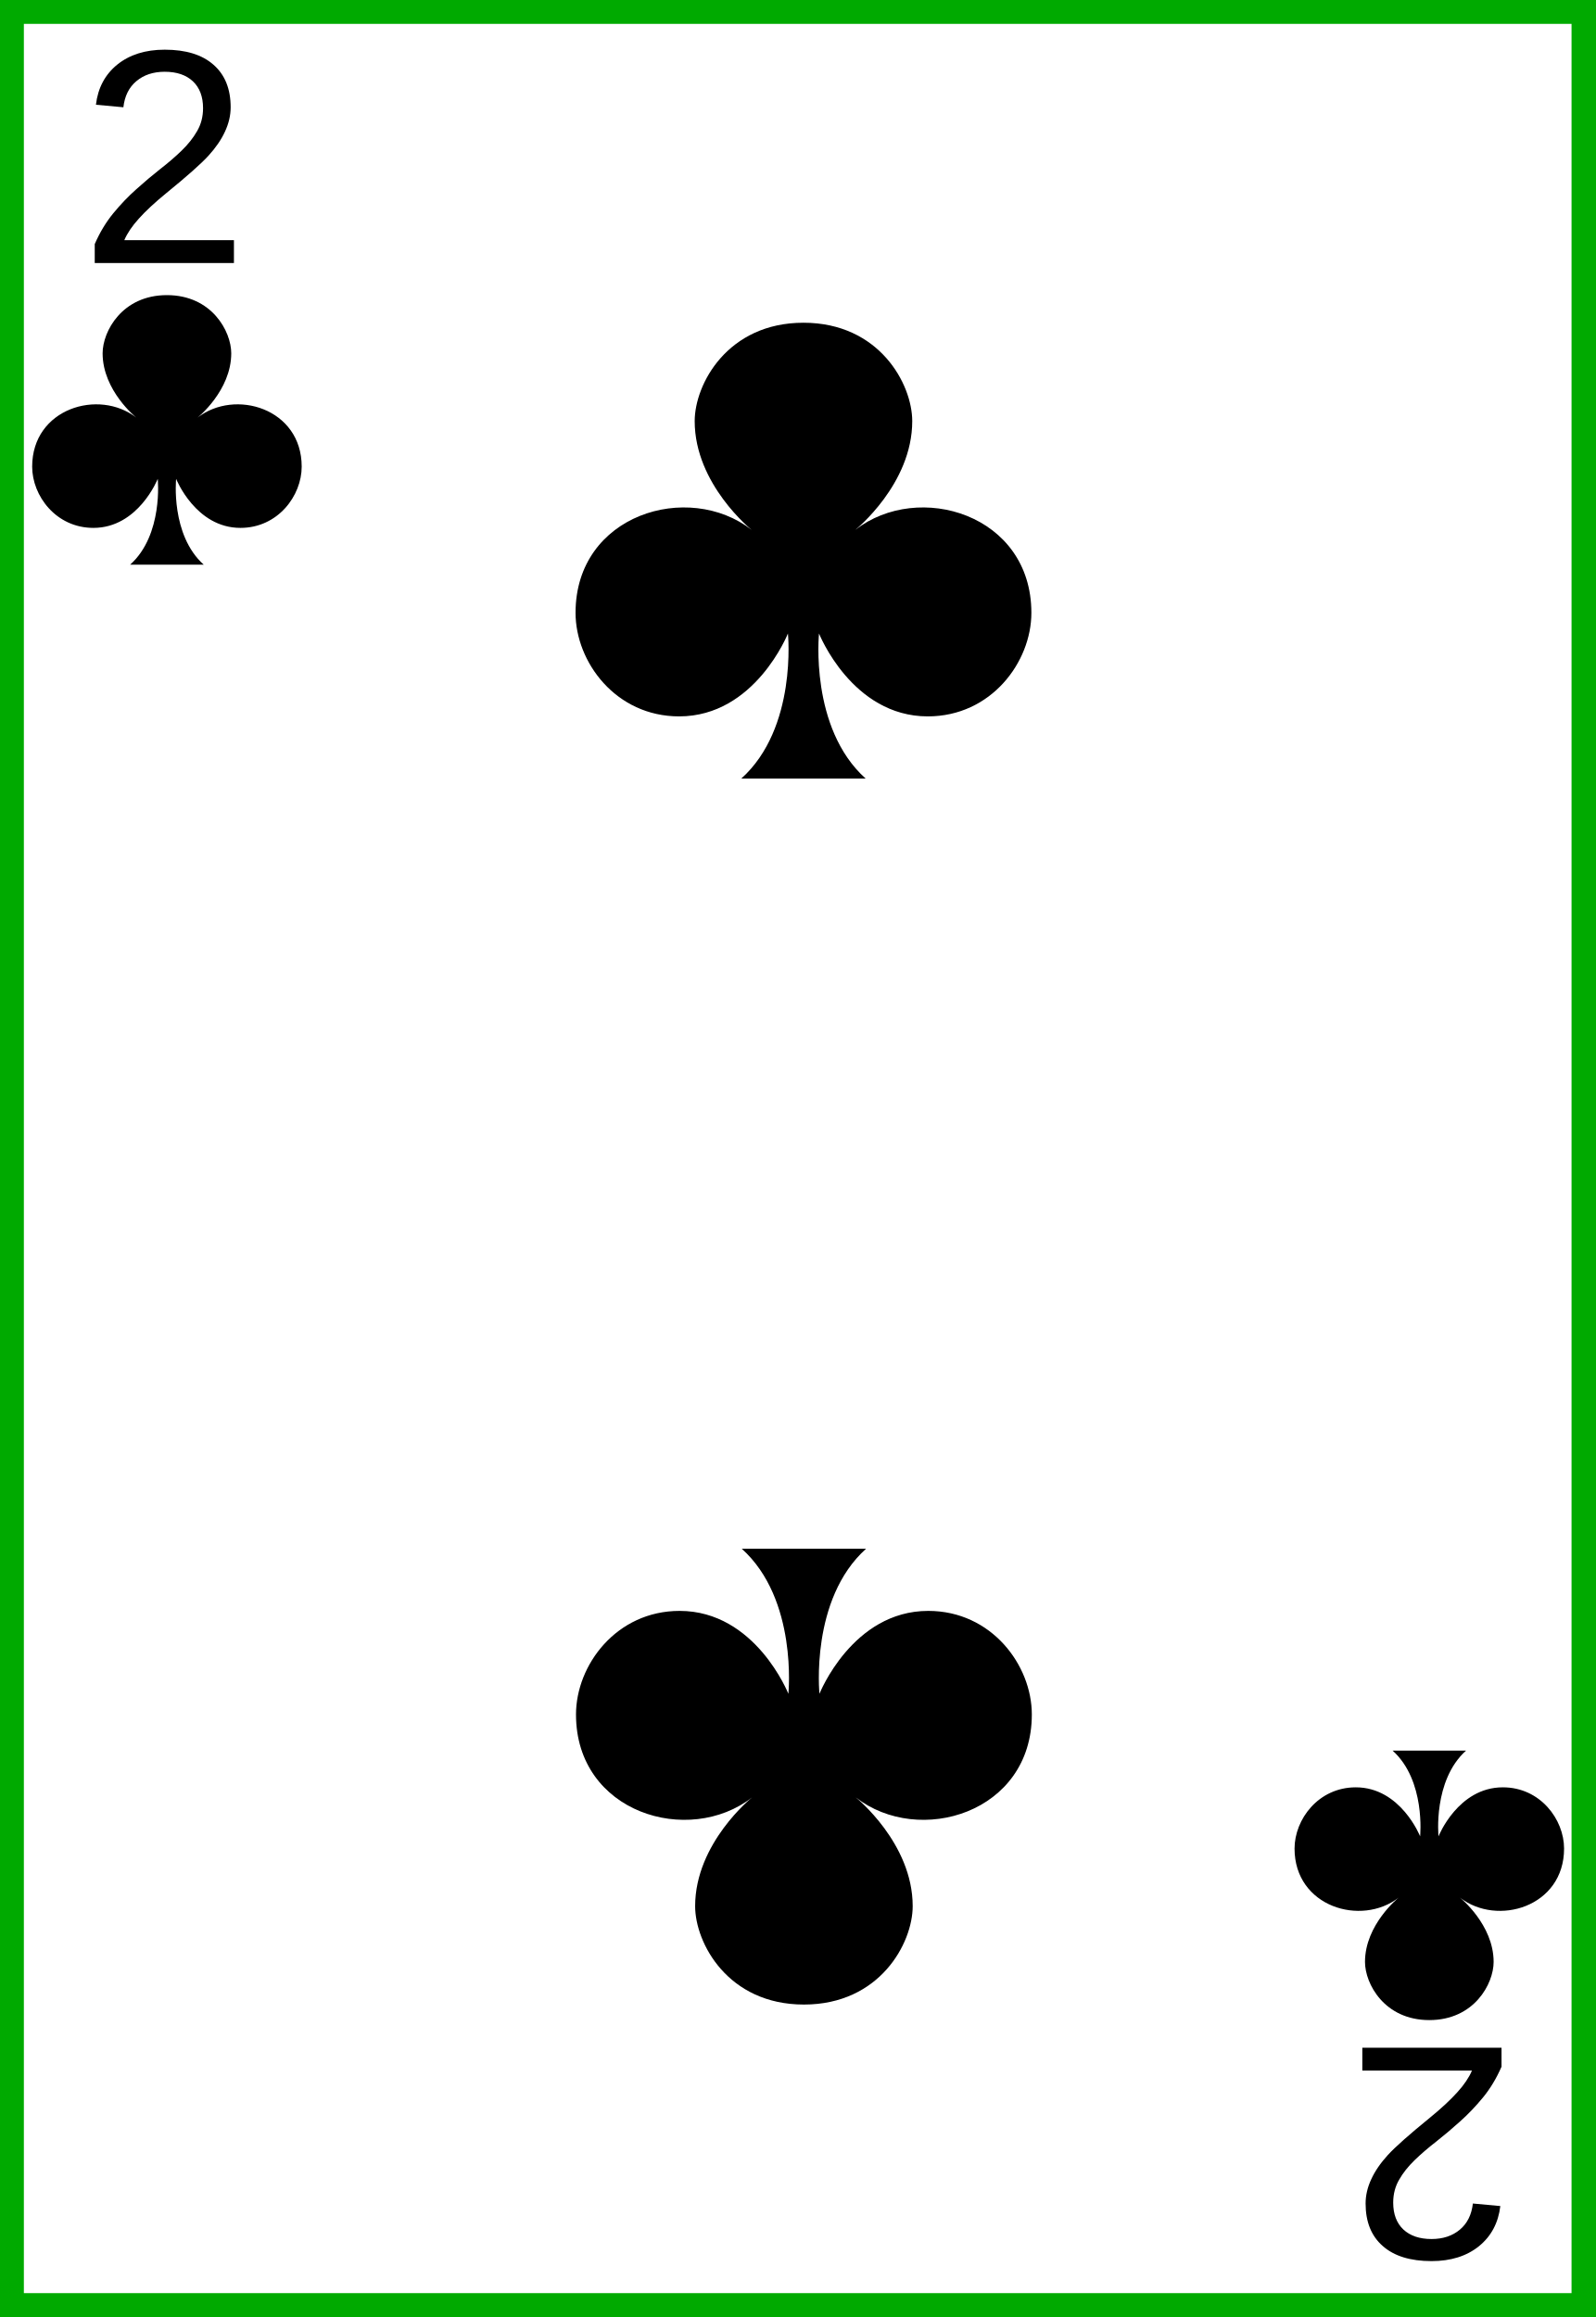
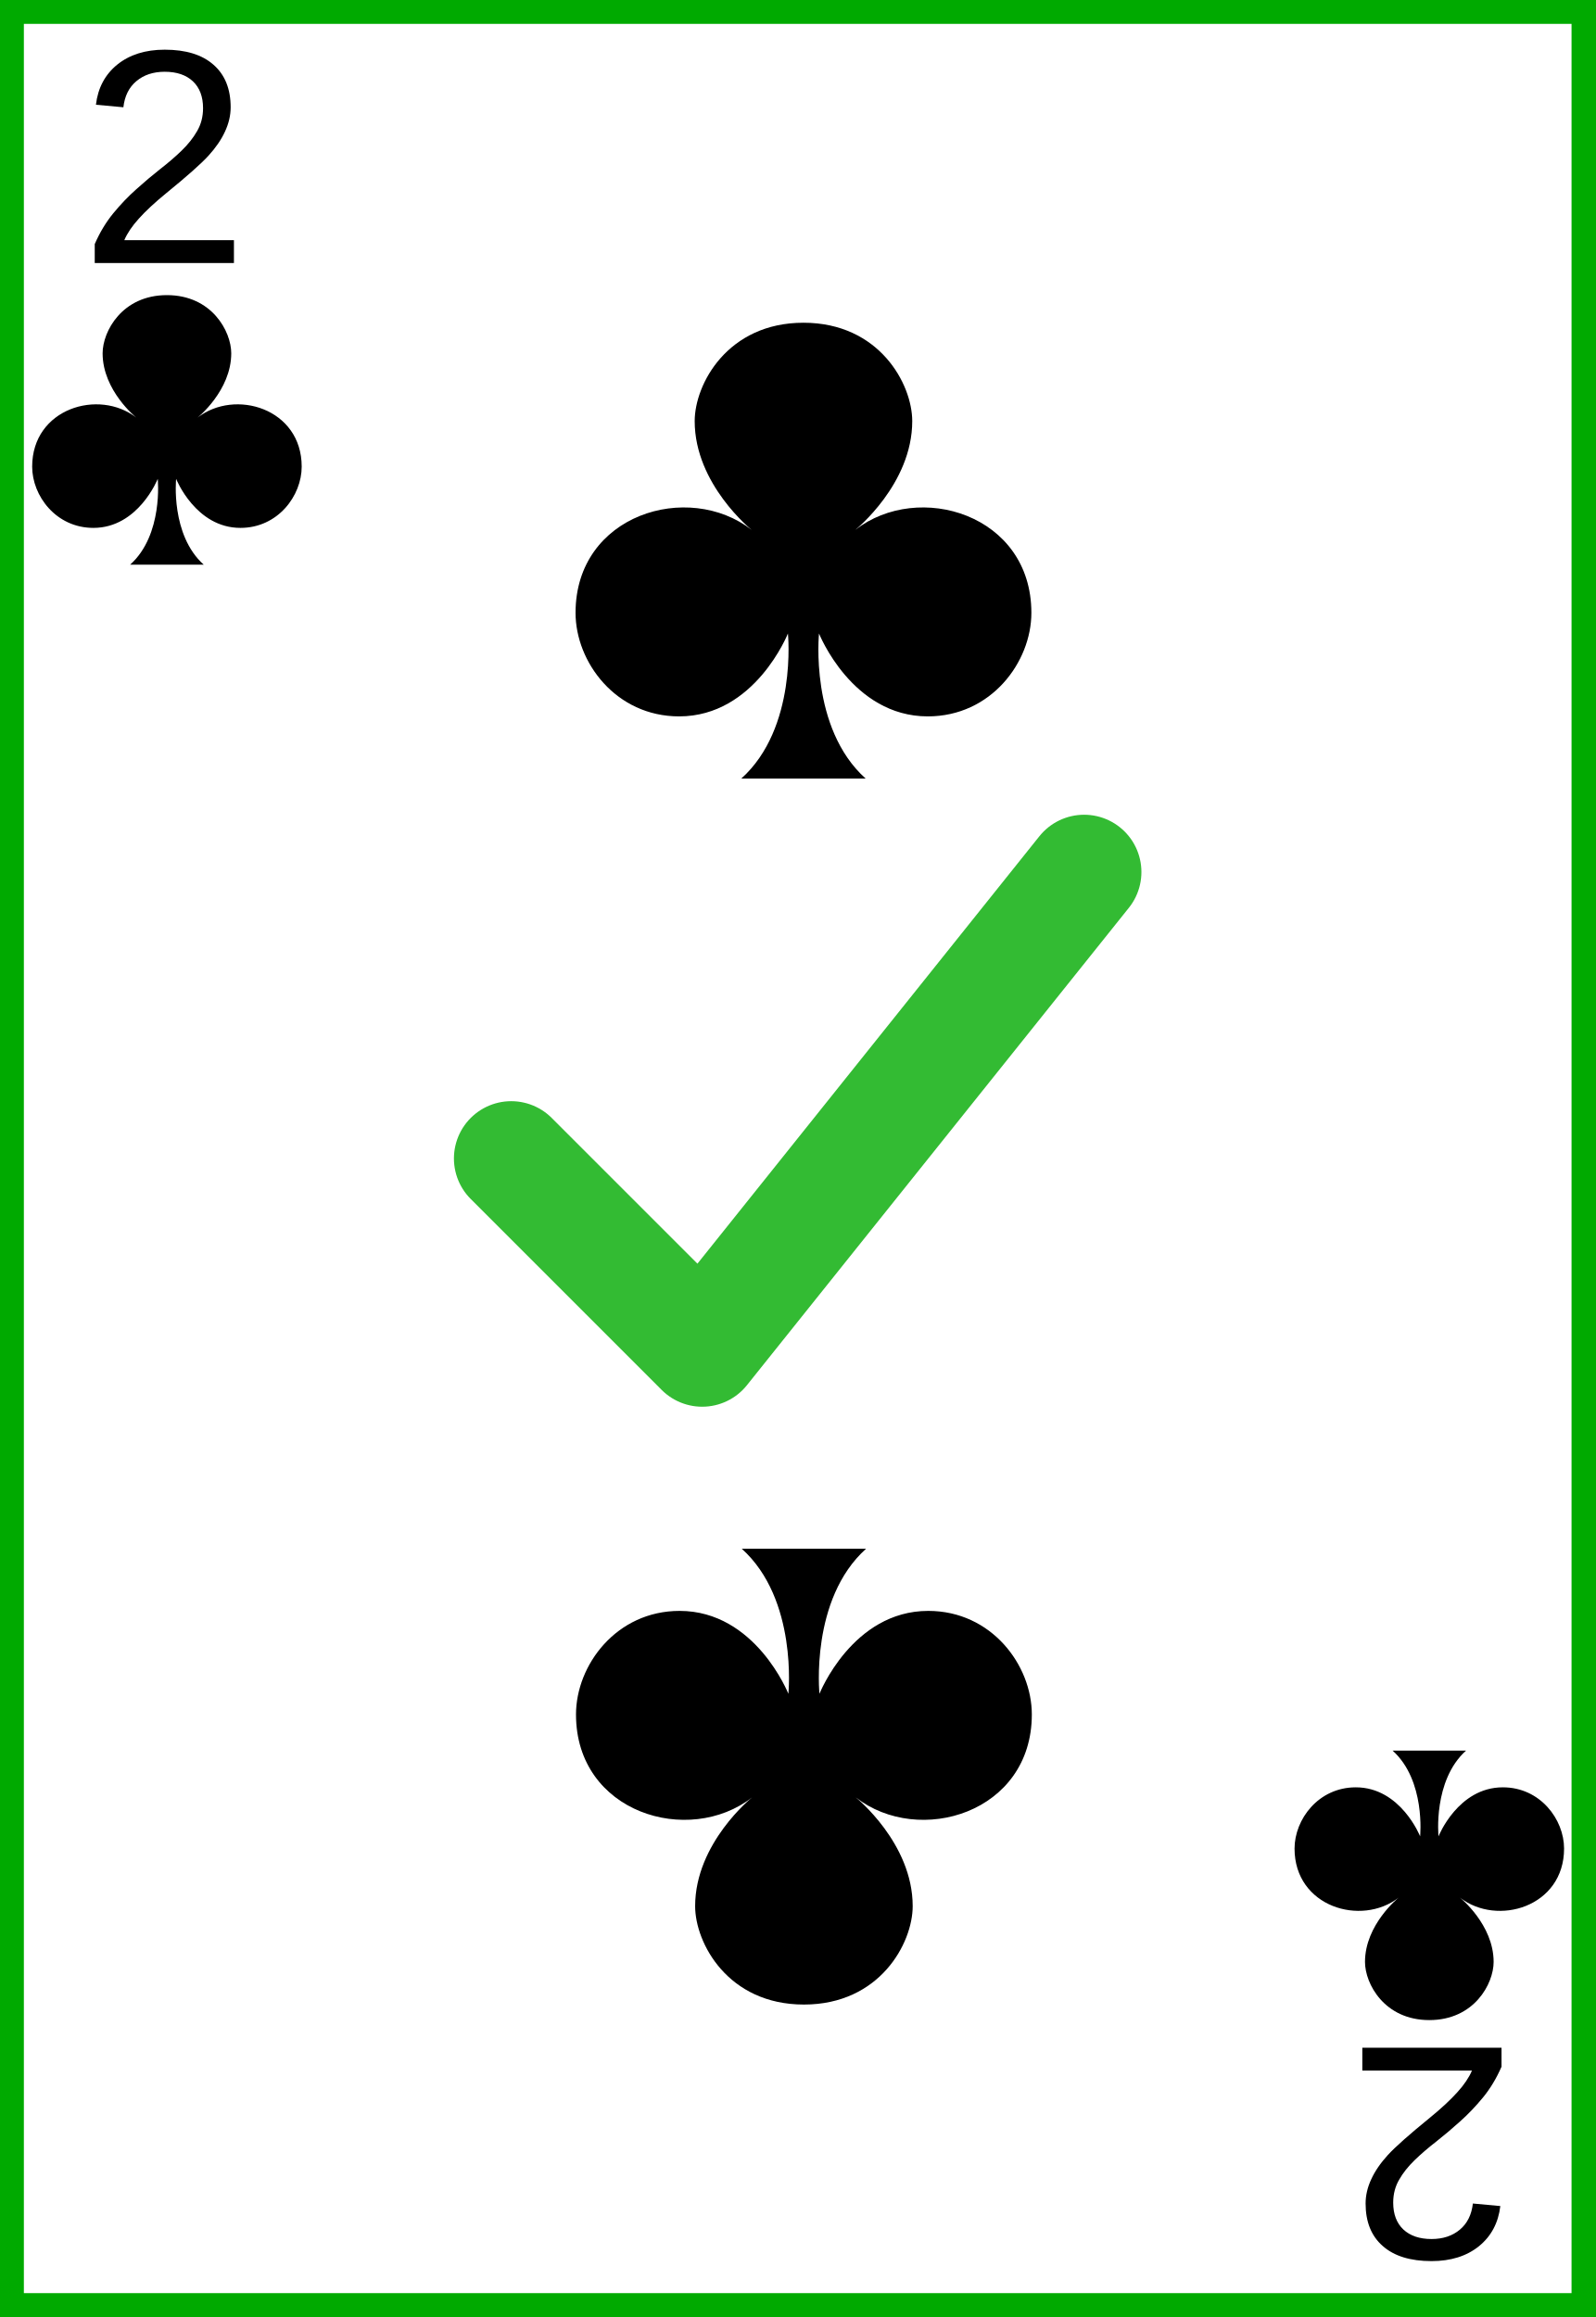
<svg xmlns="http://www.w3.org/2000/svg" xmlns:xlink="http://www.w3.org/1999/xlink" width="167.087pt" height="242.667pt" viewBox="0 0 167.087 242.667" xml:space="preserve" id="svg2" version="1.1">
  <defs id="defs41">
    <radialGradient xlink:href="#linearGradient2984" id="radialGradient3760" cx="48.231" cy="18.138" fx="48.231" fy="18.138" r="9.5" gradientUnits="userSpaceOnUse" gradientTransform="matrix(-1.560526,0.01828294,-0.02684055,-2.290953,123.9838,58.80911)" />
    <linearGradient id="linearGradient2984">
      <stop style="stop-color:#000000;stop-opacity:1;" offset="0" id="stop2986" />
      <stop style="stop-color:#000000;stop-opacity:0.656;" offset="1" id="stop2988" />
    </linearGradient>
    <radialGradient xlink:href="#linearGradient3784" id="radialGradient3792" cx="171.487" cy="511.223" fx="171.487" fy="511.223" r="81.903" gradientTransform="matrix(1.152989,-0.6739155,0.3948202,0.6754904,-233.6326,270.4008)" gradientUnits="userSpaceOnUse" />
    <linearGradient id="linearGradient3784">
      <stop style="stop-color:#ffffff;stop-opacity:0.534;" offset="0" id="stop3786" />
      <stop style="stop-color:#000000;stop-opacity:0;" offset="1" id="stop3788" />
    </linearGradient>
    <radialGradient r="81.903" fy="511.223" fx="171.487" cy="511.223" cx="171.487" gradientTransform="matrix(1.152989,-0.6739155,0.3948202,0.6754904,-233.6326,270.4008)" gradientUnits="userSpaceOnUse" id="radialGradient3855" xlink:href="#linearGradient3784-4" />
    <linearGradient id="linearGradient3784-4">
      <stop style="stop-color:#ffffff;stop-opacity:0.519;" offset="0" id="stop3786-8" />
      <stop style="stop-color:#000000;stop-opacity:0;" offset="1" id="stop3788-6" />
    </linearGradient>
    <radialGradient r="81.903" fy="461.841" fx="181.694" cy="461.841" cx="181.694" gradientTransform="matrix(1.152989,-0.6739155,0.3948202,0.6754904,-233.6326,270.4008)" gradientUnits="userSpaceOnUse" id="radialGradient3916" xlink:href="#linearGradient3784-3" />
    <linearGradient id="linearGradient3784-3">
      <stop style="stop-color:#ffffff;stop-opacity:0.702;" offset="0" id="stop3786-86" />
      <stop style="stop-color:#000000;stop-opacity:0;" offset="1" id="stop3788-2" />
    </linearGradient>
  </defs>
  <g id="Layer_x0020_1" style="fill-rule:nonzero;clip-rule:nonzero;stroke:#000000;stroke-miterlimit:4;">
    <path style="fill:#FFFFFF;stroke-width:0.5;" d="M166.837,235.548c0,3.777-3.087,6.869-6.871,6.869H7.111c-3.775,0-6.861-3.092-6.861-6.869V7.12C0.25,3.343,3.336,0.25,7.111,0.25h152.855    c3.784,0,6.871,3.093,6.871,6.87v228.428z" id="path5" />
    <g style="stroke:none;" id="g7">
      <g id="g9">
				
			</g>
    </g>
    <g id="g15">
			
		</g>
    <g id="g19">
			
		</g>
    <g style="stroke:none;" id="g23">
      <g id="g25">
				
			</g>
    </g>
    <g style="stroke:none;" id="g31">
      <g id="g33">
				
			</g>
    </g>
  </g>
  <text xml:space="preserve" style="font-size:32px;font-style:normal;font-weight:normal;line-height:125%;letter-spacing:0px;word-spacing:0px;fill:#000000;fill-opacity:1;stroke:none;font-family:Bitstream Vera Sans" x="8.311" y="27.548" id="text3788">
    <tspan id="tspan3790" x="8.311" y="27.548" style="font-style:normal;font-variant:normal;font-weight:normal;font-stretch:normal;font-family:Arial;-inkscape-font-specification:Arial">2</tspan>
  </text>
  <g transform="matrix(1.485651,0,0,1.485651,-54.02466,10.01807)" id="layer1-1-4">
    <path id="cl-9" d="m 50.291,22.698 c 0,0 2.375,-1.9 2.375,-4.534 0,-1.542 -1.369,-4.102 -4.534,-4.102 -3.165,0 -4.534,2.561 -4.534,4.102 0,2.634 2.375,4.534 2.375,4.534 -2.638,-2.055 -7.341,-0.652 -7.341,3.455 0,2.056 1.68,4.318 4.318,4.318 3.165,0 4.534,-3.455 4.534,-3.455 0,0 0.402,3.938 -1.943,6.046 h 5.182 c -2.345,-2.107 -1.943,-6.046 -1.943,-6.046 0,0 1.369,3.455 4.534,3.455 2.639,0 4.318,-2.263 4.318,-4.318 0,-4.107 -4.703,-5.51 -7.341,-3.455 z" style="fill:#000000" />
  </g>
  <text xml:space="preserve" style="font-size:32px;font-style:normal;font-weight:normal;line-height:125%;letter-spacing:0px;word-spacing:0px;fill:#000000;fill-opacity:1;stroke:none;font-family:Bitstream Vera Sans" x="-158.864" y="-214.467" id="text3788-8" transform="scale(-1,-1)">
    <tspan id="tspan3790-7" x="-158.864" y="-214.467" style="font-style:normal;font-variant:normal;font-weight:normal;font-stretch:normal;font-family:Arial;-inkscape-font-specification:Arial">2</tspan>
  </text>
  <g transform="matrix(-1.485651,0,0,-1.485651,221.1992,232.4618)" id="layer1-1-4-1">
    <path id="cl-9-7" d="m 50.291,22.698 c 0,0 2.375,-1.9 2.375,-4.534 0,-1.542 -1.369,-4.102 -4.534,-4.102 -3.165,0 -4.534,2.561 -4.534,4.102 0,2.634 2.375,4.534 2.375,4.534 -2.638,-2.055 -7.341,-0.652 -7.341,3.455 0,2.056 1.68,4.318 4.318,4.318 3.165,0 4.534,-3.455 4.534,-3.455 0,0 0.402,3.938 -1.943,6.046 h 5.182 c -2.345,-2.107 -1.943,-6.046 -1.943,-6.046 0,0 1.369,3.455 4.534,3.455 2.639,0 4.318,-2.263 4.318,-4.318 0,-4.107 -4.703,-5.51 -7.341,-3.455 z" style="fill:#000000" />
  </g>
  <g transform="matrix(2.512578,0,0,2.512578,-36.78839,-1.531116)" id="layer1-1-4-8">
    <path id="cl-9-8" d="m 50.291,22.698 c 0,0 2.375,-1.9 2.375,-4.534 0,-1.542 -1.369,-4.102 -4.534,-4.102 -3.165,0 -4.534,2.561 -4.534,4.102 0,2.634 2.375,4.534 2.375,4.534 -2.638,-2.055 -7.341,-0.652 -7.341,3.455 0,2.056 1.68,4.318 4.318,4.318 3.165,0 4.534,-3.455 4.534,-3.455 0,0 0.402,3.938 -1.943,6.046 h 5.182 c -2.345,-2.107 -1.943,-6.046 -1.943,-6.046 0,0 1.369,3.455 4.534,3.455 2.639,0 4.318,-2.263 4.318,-4.318 0,-4.107 -4.703,-5.51 -7.341,-3.455 z" style="fill:#000000" />
  </g>
  <g transform="matrix(-2.512578,0,0,-2.512578,205.1295,245.2751)" id="layer1-1-4-8-0">
    <path id="cl-9-8-6" d="m 50.291,22.698 c 0,0 2.375,-1.9 2.375,-4.534 0,-1.542 -1.369,-4.102 -4.534,-4.102 -3.165,0 -4.534,2.561 -4.534,4.102 0,2.634 2.375,4.534 2.375,4.534 -2.638,-2.055 -7.341,-0.652 -7.341,3.455 0,2.056 1.68,4.318 4.318,4.318 3.165,0 4.534,-3.455 4.534,-3.455 0,0 0.402,3.938 -1.943,6.046 h 5.182 c -2.345,-2.107 -1.943,-6.046 -1.943,-6.046 0,0 1.369,3.455 4.534,3.455 2.639,0 4.318,-2.263 4.318,-4.318 0,-4.107 -4.703,-5.51 -7.341,-3.455 z" style="fill:#000000" />
  </g>
+   <path d="M 53.54 121.33 L 73.54 141.33 L 113.54 91.33" fill="none" stroke="#00AA00" stroke-width="12" stroke-linecap="round" stroke-linejoin="round" opacity="0.8" />
  <rect x="0" y="0" width="167.087" height="242.667" fill="none" stroke="#00AA00" stroke-width="5" />
</svg>
